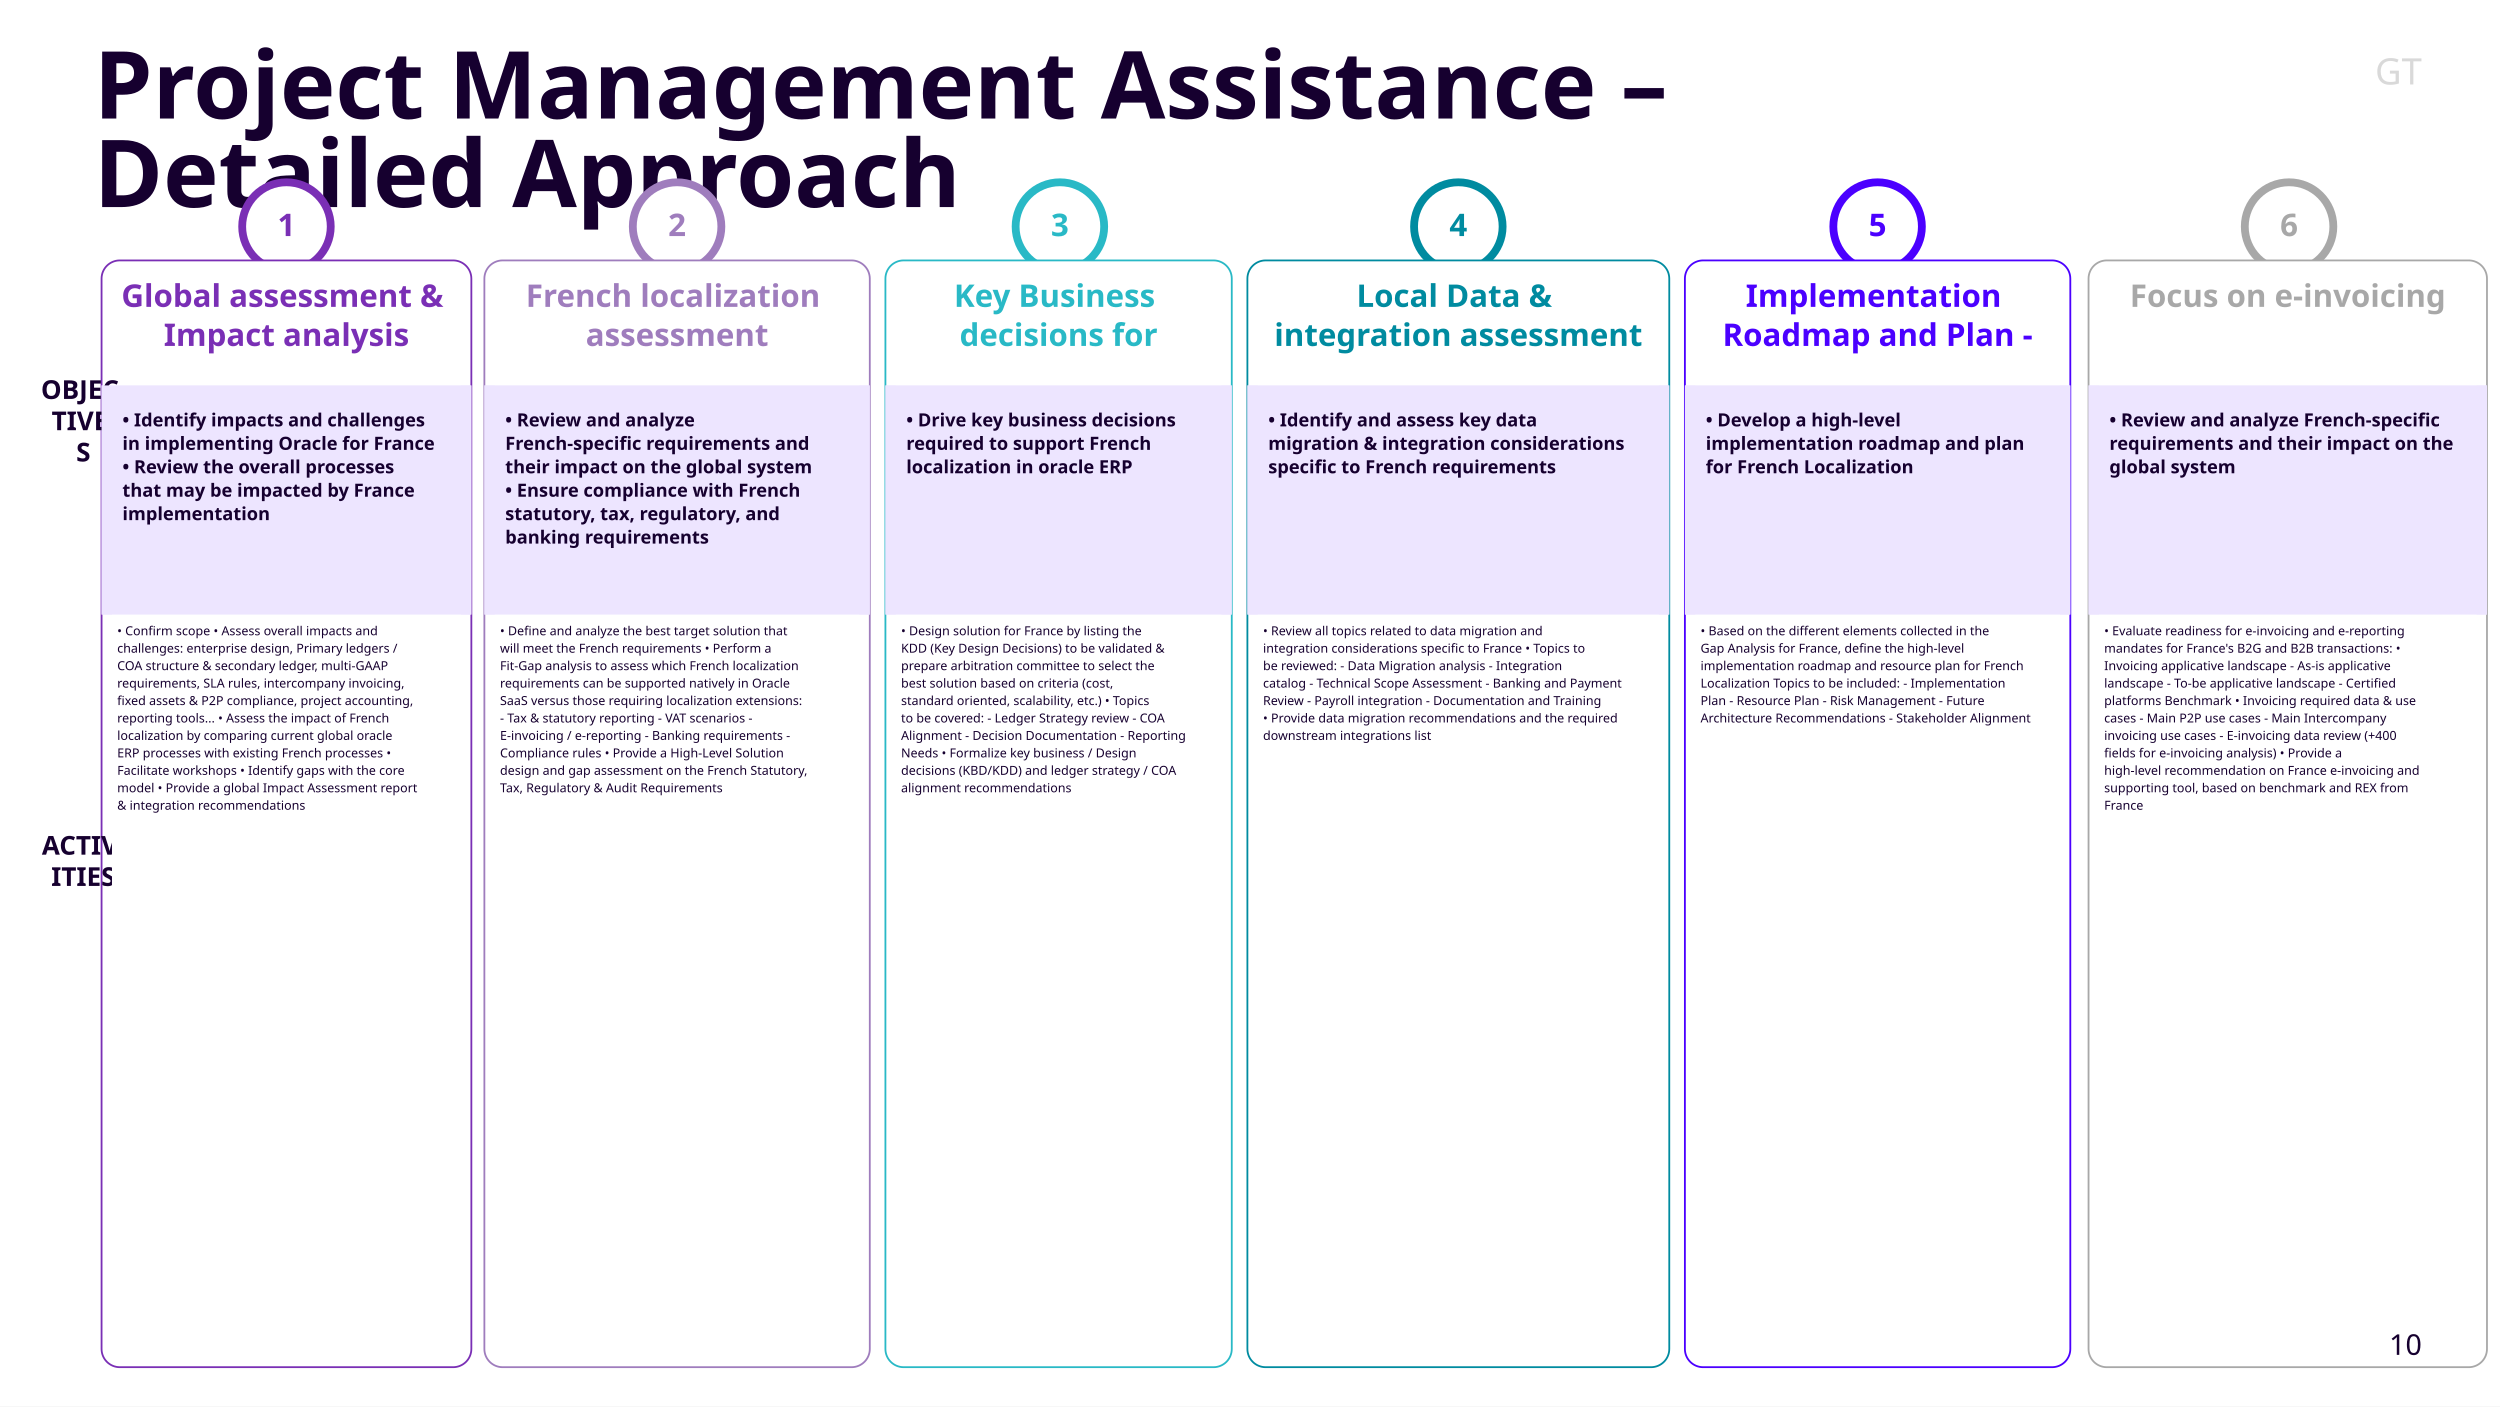
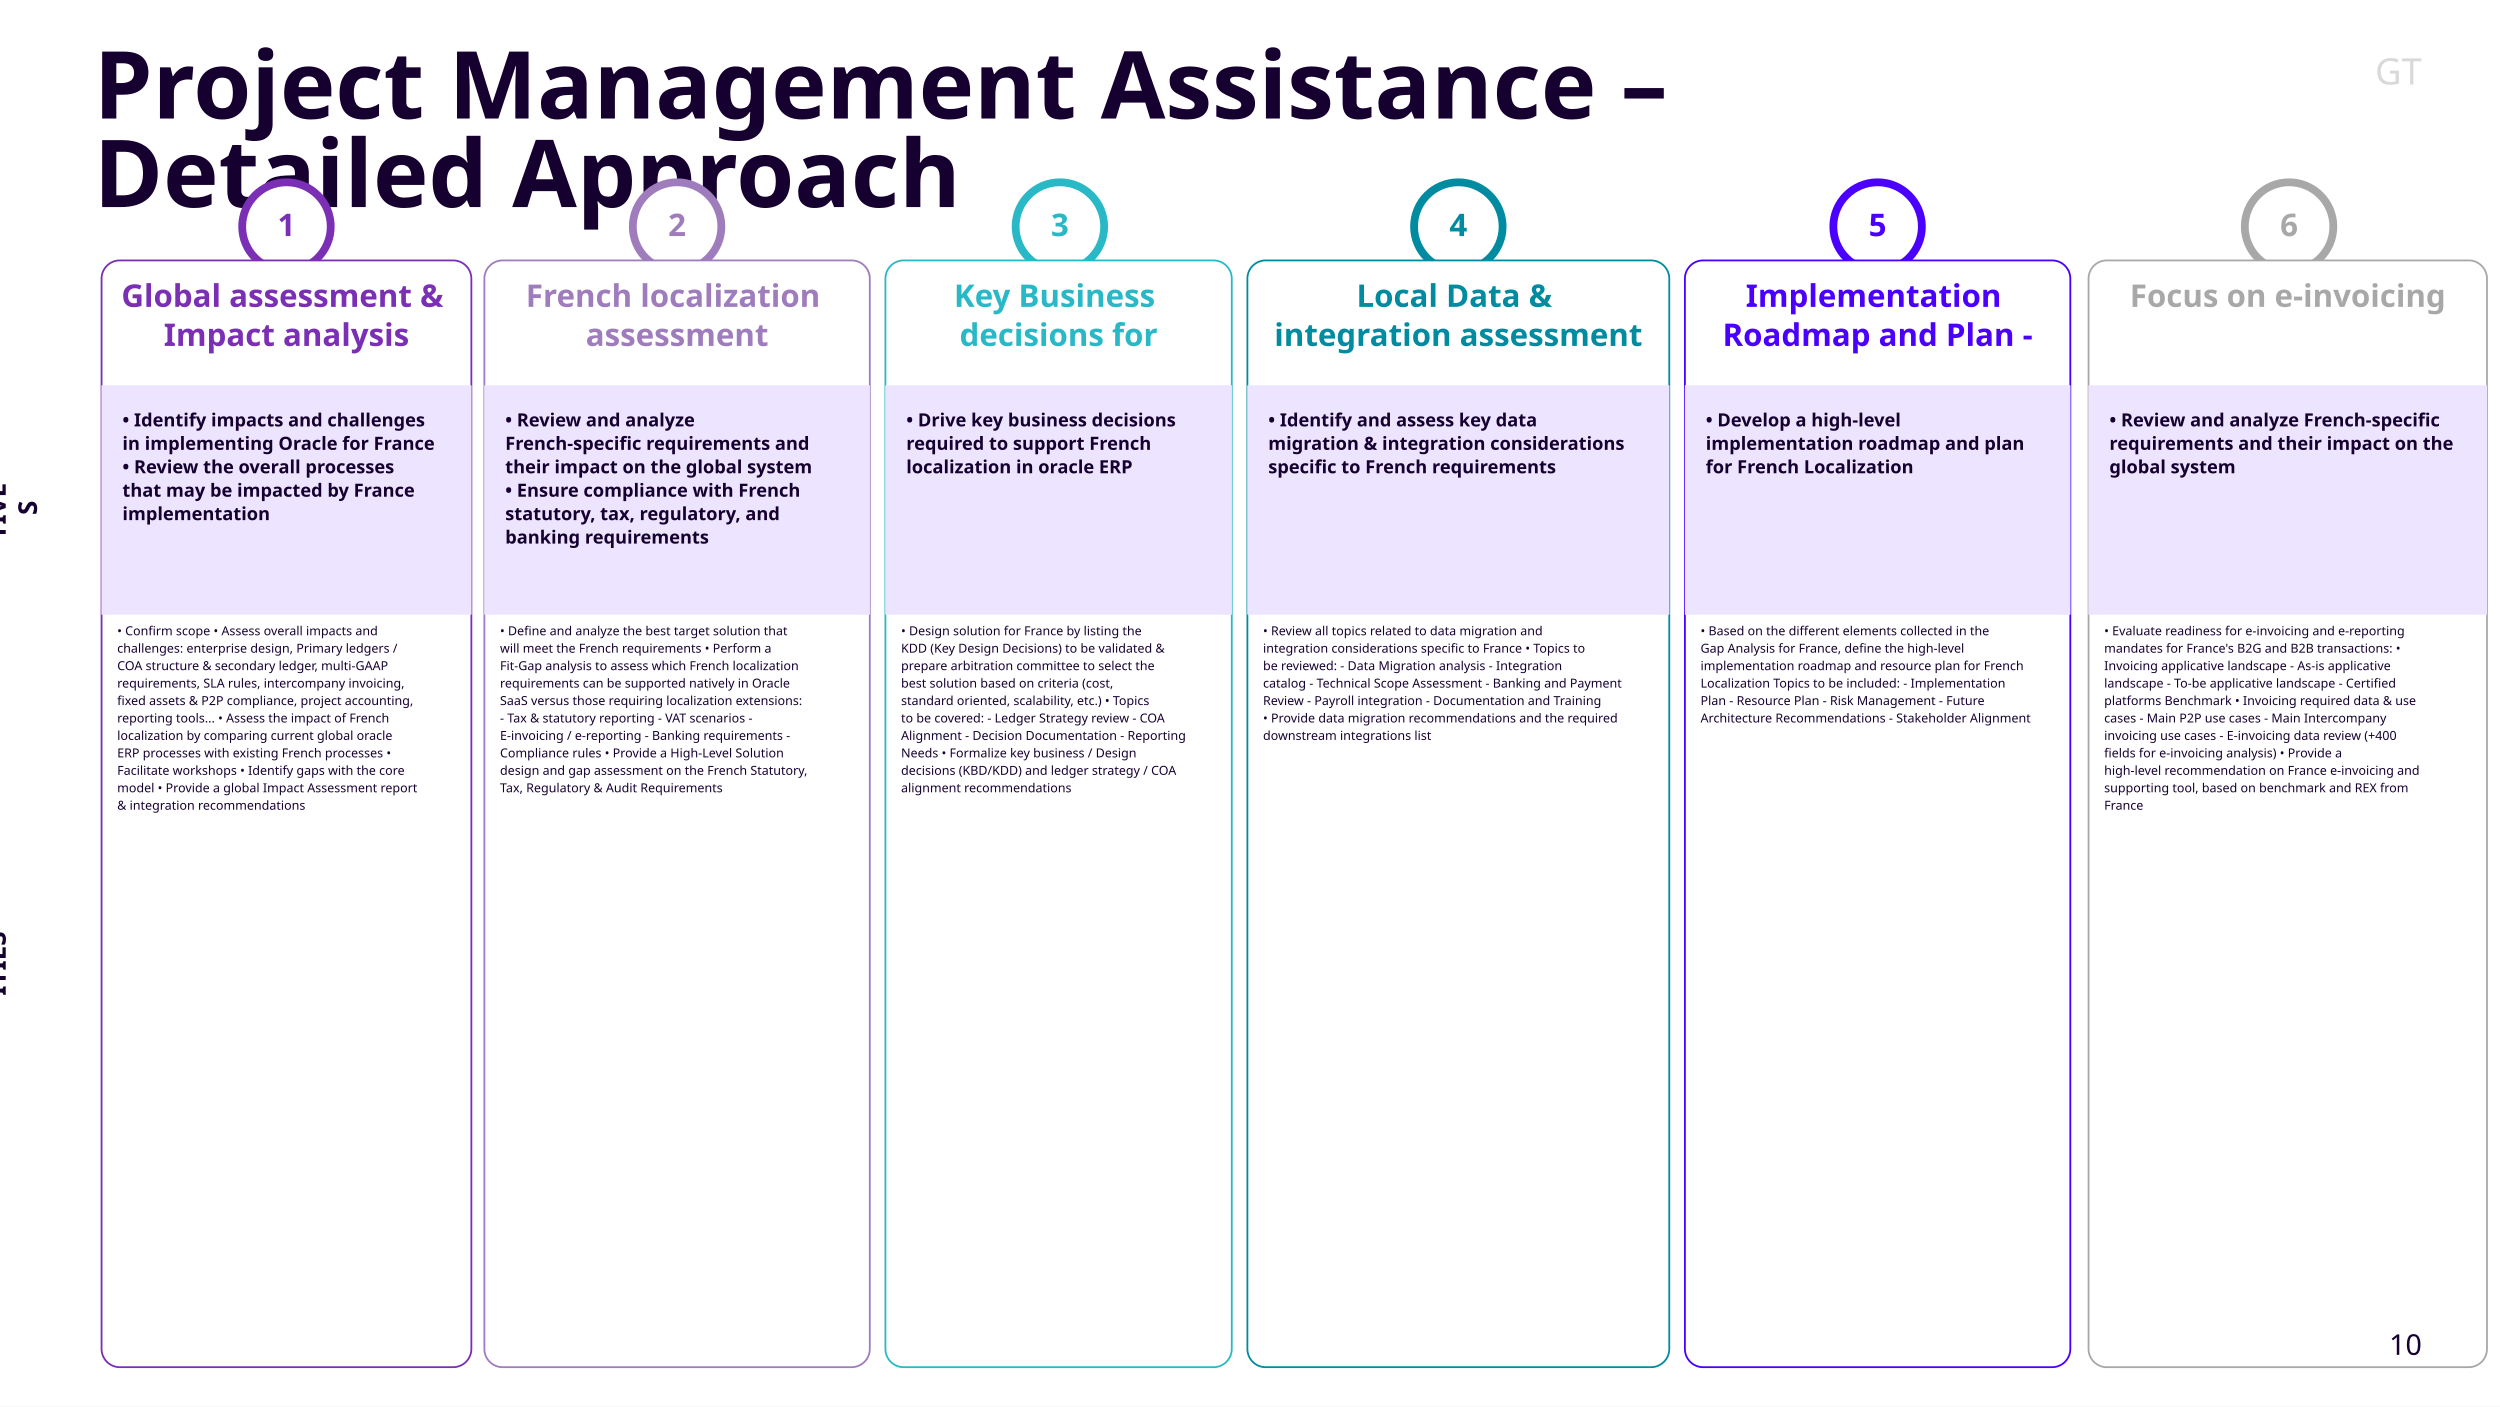
<svg xmlns="http://www.w3.org/2000/svg" width="960" height="540" viewBox="0 0 960 540" xml:lang="en-US">
  <rect width="100%" height="100%" fill="white" />
  <defs>
    <clipPath id="clip38">
      <rect x="348" y="108" width="117" height="38" />
    </clipPath>
    <clipPath id="clip39">
      <rect x="487" y="108" width="146" height="38" />
    </clipPath>
    <clipPath id="clip40">
      <rect x="655" y="108" width="132" height="38" />
    </clipPath>
  </defs>
  <rect x="0" y="0" width="960" height="540" fill="#FFFFFF" />
  <text y="45.52" text-anchor="start" style="font-family:primary, sans-serif;font-size:36px;fill:#16002F;font-weight:700">
    <tspan x="36">Project Management Assistance –</tspan>
    <tspan x="36" dy="34">Detailed Approach</tspan>
  </text>
  <text y="27" text-anchor="end" dominant-baseline="central" style="font-family:primary, sans-serif;font-size:14px;fill:#D9D9D9">
    <tspan x="930">GT</tspan>
  </text>
  <ellipse cx="110" cy="87" rx="17" ry="17" fill="#FFFFFF" stroke="#7A2FB5" stroke-width="3" />
  <text y="86" text-anchor="middle" dominant-baseline="central" style="font-family:primary, sans-serif;font-size:12px;fill:#7A2FB5;font-weight:700">
    <tspan x="110">1</tspan>
  </text>
  <rect x="39" y="100" width="142" height="425" rx="7" fill="#FFFFFF" stroke="#7A2FB5" stroke-width="0.7" />
  <text y="117.84" text-anchor="middle" style="font-family:primary, sans-serif;font-size:12px;fill:#7A2FB5;font-weight:600">
    <tspan x="110">Global assessment &amp;</tspan>
    <tspan x="110" dy="15">Impact analysis</tspan>
  </text>
  <g opacity="0.8">
    <rect x="39" y="148" width="142" height="88" fill="#EEE7FF" />
  </g>
  <text x="47" y="160.36" text-anchor="start" style="font-family:primary, sans-serif;font-size:8px;fill:#16002F">•</text>
  <text x="55.8" y="160.36" text-anchor="start" style="font-family:primary, sans-serif;font-size:8px;fill:#16002F">Identify impacts and</text>
  <text x="55.8" y="170.36" text-anchor="start" style="font-family:primary, sans-serif;font-size:8px;fill:#16002F">challenges in implementing</text>
  <text x="55.8" y="180.36" text-anchor="start" style="font-family:primary, sans-serif;font-size:8px;fill:#16002F">Oracle for France</text>
  <text x="47" y="190.36" text-anchor="start" style="font-family:primary, sans-serif;font-size:8px;fill:#16002F">•</text>
  <text x="55.8" y="190.36" text-anchor="start" style="font-family:primary, sans-serif;font-size:8px;fill:#16002F">Review processes impacted by</text>
  <text x="55.8" y="200.36" text-anchor="start" style="font-family:primary, sans-serif;font-size:8px;fill:#16002F">France implementation</text>
  <text x="47" y="210.36" text-anchor="start" style="font-family:primary, sans-serif;font-size:8px;fill:#16002F">•</text>
  <text x="55.8" y="210.36" text-anchor="start" style="font-family:primary, sans-serif;font-size:8px;fill:#16002F">Confirm scope</text>
  <text x="47" y="220.36" text-anchor="start" style="font-family:primary, sans-serif;font-size:8px;fill:#16002F">•</text>
  <text x="55.8" y="220.36" text-anchor="start" style="font-family:primary, sans-serif;font-size:8px;fill:#16002F">Assess enterprise design,</text>
  <text x="55.8" y="230.36" text-anchor="start" style="font-family:primary, sans-serif;font-size:8px;fill:#16002F">ledgers, COA, SLA,</text>
  <text x="55.8" y="240.36" text-anchor="start" style="font-family:primary, sans-serif;font-size:8px;fill:#16002F">intercompany, fixed assets</text>
  <text x="55.8" y="250.36" text-anchor="start" style="font-family:primary, sans-serif;font-size:8px;fill:#16002F">and P2P compliance</text>
  <text x="47" y="260.36" text-anchor="start" style="font-family:primary, sans-serif;font-size:8px;fill:#16002F">•</text>
  <text x="55.8" y="260.36" text-anchor="start" style="font-family:primary, sans-serif;font-size:8px;fill:#16002F">Facilitate workshops</text>
  <text x="47" y="270.36" text-anchor="start" style="font-family:primary, sans-serif;font-size:8px;fill:#16002F">•</text>
  <text x="55.8" y="270.36" text-anchor="start" style="font-family:primary, sans-serif;font-size:8px;fill:#16002F">Provide global impact</text>
  <text x="55.8" y="280.36" text-anchor="start" style="font-family:primary, sans-serif;font-size:8px;fill:#16002F">assessment report</text>
  <ellipse cx="260" cy="87" rx="17" ry="17" fill="#FFFFFF" stroke="#9F7DBD" stroke-width="3" />
  <text y="86" text-anchor="middle" dominant-baseline="central" style="font-family:primary, sans-serif;font-size:12px;fill:#9F7DBD;font-weight:700">
    <tspan x="260">2</tspan>
  </text>
  <rect x="186" y="100" width="148" height="425" rx="7" fill="#FFFFFF" stroke="#9F7DBD" stroke-width="0.7" />
  <text y="117.84" text-anchor="middle" style="font-family:primary, sans-serif;font-size:12px;fill:#9F7DBD;font-weight:600">
    <tspan x="260">French localization</tspan>
    <tspan x="260" dy="15">assessment</tspan>
  </text>
  <g opacity="0.8">
    <rect x="186" y="148" width="148" height="88" fill="#EEE7FF" />
  </g>
  <text x="194" y="160.36" text-anchor="start" style="font-family:primary, sans-serif;font-size:8px;fill:#16002F">•</text>
  <text x="202.8" y="160.36" text-anchor="start" style="font-family:primary, sans-serif;font-size:8px;fill:#16002F">Review French-specific</text>
  <text x="202.8" y="170.36" text-anchor="start" style="font-family:primary, sans-serif;font-size:8px;fill:#16002F">statutory, tax, regulatory</text>
  <text x="202.8" y="180.36" text-anchor="start" style="font-family:primary, sans-serif;font-size:8px;fill:#16002F">and banking requirements</text>
  <text x="194" y="190.36" text-anchor="start" style="font-family:primary, sans-serif;font-size:8px;fill:#16002F">•</text>
  <text x="202.8" y="190.36" text-anchor="start" style="font-family:primary, sans-serif;font-size:8px;fill:#16002F">Perform Fit-Gap analysis:</text>
  <text x="202.8" y="200.36" text-anchor="start" style="font-family:primary, sans-serif;font-size:8px;fill:#16002F">native Oracle SaaS vs</text>
  <text x="202.8" y="210.36" text-anchor="start" style="font-family:primary, sans-serif;font-size:8px;fill:#16002F">localization extensions</text>
  <text x="194" y="220.36" text-anchor="start" style="font-family:primary, sans-serif;font-size:8px;fill:#16002F">•</text>
  <text x="202.8" y="220.36" text-anchor="start" style="font-family:primary, sans-serif;font-size:8px;fill:#16002F">Tax and statutory reporting</text>
  <text x="194" y="230.36" text-anchor="start" style="font-family:primary, sans-serif;font-size:8px;fill:#16002F">•</text>
  <text x="202.8" y="230.36" text-anchor="start" style="font-family:primary, sans-serif;font-size:8px;fill:#16002F">VAT scenarios</text>
  <text x="194" y="240.36" text-anchor="start" style="font-family:primary, sans-serif;font-size:8px;fill:#16002F">•</text>
  <text x="202.8" y="240.36" text-anchor="start" style="font-family:primary, sans-serif;font-size:8px;fill:#16002F">E-invoicing / e-reporting</text>
  <text x="194" y="250.36" text-anchor="start" style="font-family:primary, sans-serif;font-size:8px;fill:#16002F">•</text>
  <text x="202.8" y="250.36" text-anchor="start" style="font-family:primary, sans-serif;font-size:8px;fill:#16002F">Provide high-level solution</text>
  <text x="202.8" y="260.36" text-anchor="start" style="font-family:primary, sans-serif;font-size:8px;fill:#16002F">design and gap assessment</text>
  <ellipse cx="407" cy="87" rx="17" ry="17" fill="#FFFFFF" stroke="#29B9C6" stroke-width="3" />
  <text y="86" text-anchor="middle" dominant-baseline="central" style="font-family:primary, sans-serif;font-size:12px;fill:#29B9C6;font-weight:700">
    <tspan x="407">3</tspan>
  </text>
  <rect x="340" y="100" width="133" height="425" rx="7" fill="#FFFFFF" stroke="#29B9C6" stroke-width="0.7" />
  <g clip-path="url(#clip38)">
    <text y="117.84" text-anchor="middle" style="font-family:primary, sans-serif;font-size:12px;fill:#29B9C6;font-weight:600">
      <tspan x="406.5">Key Business</tspan>
      <tspan x="406.5" dy="15">decisions for</tspan>
    </text>
  </g>
  <g opacity="0.8">
    <rect x="340" y="148" width="133" height="88" fill="#EEE7FF" />
  </g>
  <text x="348" y="160.36" text-anchor="start" style="font-family:primary, sans-serif;font-size:8px;fill:#16002F">•</text>
  <text x="356.8" y="160.36" text-anchor="start" style="font-family:primary, sans-serif;font-size:8px;fill:#16002F">Drive key decisions</text>
  <text x="356.8" y="170.36" text-anchor="start" style="font-family:primary, sans-serif;font-size:8px;fill:#16002F">required to support French</text>
  <text x="356.8" y="180.36" text-anchor="start" style="font-family:primary, sans-serif;font-size:8px;fill:#16002F">localization in Oracle ERP</text>
  <text x="348" y="190.36" text-anchor="start" style="font-family:primary, sans-serif;font-size:8px;fill:#16002F">•</text>
  <text x="356.8" y="190.36" text-anchor="start" style="font-family:primary, sans-serif;font-size:8px;fill:#16002F">Design solution for France</text>
  <text x="356.8" y="200.36" text-anchor="start" style="font-family:primary, sans-serif;font-size:8px;fill:#16002F">by listing KDDs</text>
  <text x="348" y="210.36" text-anchor="start" style="font-family:primary, sans-serif;font-size:8px;fill:#16002F">•</text>
  <text x="356.8" y="210.36" text-anchor="start" style="font-family:primary, sans-serif;font-size:8px;fill:#16002F">Ledger strategy review</text>
  <text x="348" y="220.36" text-anchor="start" style="font-family:primary, sans-serif;font-size:8px;fill:#16002F">•</text>
  <text x="356.8" y="220.36" text-anchor="start" style="font-family:primary, sans-serif;font-size:8px;fill:#16002F">COA alignment</text>
  <text x="348" y="230.36" text-anchor="start" style="font-family:primary, sans-serif;font-size:8px;fill:#16002F">•</text>
  <text x="356.8" y="230.36" text-anchor="start" style="font-family:primary, sans-serif;font-size:8px;fill:#16002F">Decision documentation</text>
  <text x="348" y="240.36" text-anchor="start" style="font-family:primary, sans-serif;font-size:8px;fill:#16002F">•</text>
  <text x="356.8" y="240.36" text-anchor="start" style="font-family:primary, sans-serif;font-size:8px;fill:#16002F">Reporting needs</text>
  <text x="348" y="250.36" text-anchor="start" style="font-family:primary, sans-serif;font-size:8px;fill:#16002F">•</text>
  <text x="356.8" y="250.36" text-anchor="start" style="font-family:primary, sans-serif;font-size:8px;fill:#16002F">Formalize KBD/KDD</text>
  <text x="356.8" y="260.36" text-anchor="start" style="font-family:primary, sans-serif;font-size:8px;fill:#16002F">recommendations</text>
  <ellipse cx="560" cy="87" rx="17" ry="17" fill="#FFFFFF" stroke="#008BA0" stroke-width="3" />
  <text y="86" text-anchor="middle" dominant-baseline="central" style="font-family:primary, sans-serif;font-size:12px;fill:#008BA0;font-weight:700">
    <tspan x="560">4</tspan>
  </text>
  <rect x="479" y="100" width="162" height="425" rx="7" fill="#FFFFFF" stroke="#008BA0" stroke-width="0.7" />
  <g clip-path="url(#clip39)">
    <text y="117.84" text-anchor="middle" style="font-family:primary, sans-serif;font-size:12px;fill:#008BA0;font-weight:600">
      <tspan x="560">Local Data &amp;</tspan>
      <tspan x="560" dy="15">integration assessment</tspan>
    </text>
  </g>
  <g opacity="0.8">
    <rect x="479" y="148" width="162" height="88" fill="#EEE7FF" />
  </g>
  <text x="487" y="160.36" text-anchor="start" style="font-family:primary, sans-serif;font-size:8px;fill:#16002F">•</text>
  <text x="495.8" y="160.36" text-anchor="start" style="font-family:primary, sans-serif;font-size:8px;fill:#16002F">Identify and assess key data</text>
  <text x="495.8" y="170.36" text-anchor="start" style="font-family:primary, sans-serif;font-size:8px;fill:#16002F">migration and integration</text>
  <text x="495.8" y="180.36" text-anchor="start" style="font-family:primary, sans-serif;font-size:8px;fill:#16002F">considerations</text>
  <text x="487" y="190.36" text-anchor="start" style="font-family:primary, sans-serif;font-size:8px;fill:#16002F">•</text>
  <text x="495.8" y="190.36" text-anchor="start" style="font-family:primary, sans-serif;font-size:8px;fill:#16002F">Review data migration analysis</text>
  <text x="487" y="200.36" text-anchor="start" style="font-family:primary, sans-serif;font-size:8px;fill:#16002F">•</text>
  <text x="495.8" y="200.36" text-anchor="start" style="font-family:primary, sans-serif;font-size:8px;fill:#16002F">Build integration catalog</text>
  <text x="487" y="210.36" text-anchor="start" style="font-family:primary, sans-serif;font-size:8px;fill:#16002F">•</text>
  <text x="495.8" y="210.36" text-anchor="start" style="font-family:primary, sans-serif;font-size:8px;fill:#16002F">Technical scope assessment</text>
  <text x="487" y="220.36" text-anchor="start" style="font-family:primary, sans-serif;font-size:8px;fill:#16002F">•</text>
  <text x="495.8" y="220.36" text-anchor="start" style="font-family:primary, sans-serif;font-size:8px;fill:#16002F">Banking and payment review</text>
  <text x="487" y="230.36" text-anchor="start" style="font-family:primary, sans-serif;font-size:8px;fill:#16002F">•</text>
  <text x="495.8" y="230.36" text-anchor="start" style="font-family:primary, sans-serif;font-size:8px;fill:#16002F">Payroll integration</text>
  <text x="487" y="240.36" text-anchor="start" style="font-family:primary, sans-serif;font-size:8px;fill:#16002F">•</text>
  <text x="495.8" y="240.36" text-anchor="start" style="font-family:primary, sans-serif;font-size:8px;fill:#16002F">Provide downstream integration</text>
  <text x="495.8" y="250.36" text-anchor="start" style="font-family:primary, sans-serif;font-size:8px;fill:#16002F">list</text>
  <ellipse cx="721" cy="87" rx="17" ry="17" fill="#FFFFFF" stroke="#4B00FF" stroke-width="3" />
  <text y="86" text-anchor="middle" dominant-baseline="central" style="font-family:primary, sans-serif;font-size:12px;fill:#4B00FF;font-weight:700">
    <tspan x="721">5</tspan>
  </text>
  <rect x="647" y="100" width="148" height="425" rx="7" fill="#FFFFFF" stroke="#4B00FF" stroke-width="0.7" />
  <g clip-path="url(#clip40)">
    <text y="117.84" text-anchor="middle" style="font-family:primary, sans-serif;font-size:12px;fill:#4B00FF;font-weight:600">
      <tspan x="721">Implementation</tspan>
      <tspan x="721" dy="15">Roadmap and Plan -</tspan>
    </text>
  </g>
  <g opacity="0.8">
    <rect x="647" y="148" width="148" height="88" fill="#EEE7FF" />
  </g>
  <text x="655" y="160.36" text-anchor="start" style="font-family:primary, sans-serif;font-size:8px;fill:#16002F">•</text>
  <text x="663.8" y="160.36" text-anchor="start" style="font-family:primary, sans-serif;font-size:8px;fill:#16002F">Develop high-level</text>
  <text x="663.8" y="170.36" text-anchor="start" style="font-family:primary, sans-serif;font-size:8px;fill:#16002F">implementation roadmap and</text>
  <text x="663.8" y="180.36" text-anchor="start" style="font-family:primary, sans-serif;font-size:8px;fill:#16002F">plan</text>
  <text x="655" y="190.36" text-anchor="start" style="font-family:primary, sans-serif;font-size:8px;fill:#16002F">•</text>
  <text x="663.8" y="190.36" text-anchor="start" style="font-family:primary, sans-serif;font-size:8px;fill:#16002F">Define implementation plan</text>
  <text x="663.8" y="200.36" text-anchor="start" style="font-family:primary, sans-serif;font-size:8px;fill:#16002F">and resource plan</text>
  <text x="655" y="210.36" text-anchor="start" style="font-family:primary, sans-serif;font-size:8px;fill:#16002F">•</text>
  <text x="663.8" y="210.36" text-anchor="start" style="font-family:primary, sans-serif;font-size:8px;fill:#16002F">Risk management</text>
  <text x="655" y="220.36" text-anchor="start" style="font-family:primary, sans-serif;font-size:8px;fill:#16002F">•</text>
  <text x="663.8" y="220.36" text-anchor="start" style="font-family:primary, sans-serif;font-size:8px;fill:#16002F">Future architecture</text>
  <text x="663.8" y="230.36" text-anchor="start" style="font-family:primary, sans-serif;font-size:8px;fill:#16002F">recommendations</text>
  <text x="655" y="240.36" text-anchor="start" style="font-family:primary, sans-serif;font-size:8px;fill:#16002F">•</text>
  <text x="663.8" y="240.36" text-anchor="start" style="font-family:primary, sans-serif;font-size:8px;fill:#16002F">Stakeholder alignment</text>
  <ellipse cx="879" cy="87" rx="17" ry="17" fill="#FFFFFF" stroke="#A8A8A8" stroke-width="3" />
  <text y="86" text-anchor="middle" dominant-baseline="central" style="font-family:primary, sans-serif;font-size:12px;fill:#A8A8A8;font-weight:700">
    <tspan x="879">6</tspan>
  </text>
  <rect x="802" y="100" width="153" height="425" rx="7" fill="#FFFFFF" stroke="#A8A8A8" stroke-width="0.7" />
  <text y="117.84" text-anchor="middle" style="font-family:primary, sans-serif;font-size:12px;fill:#A8A8A8;font-weight:600">
    <tspan x="878.5">Focus on e-invoicing</tspan>
  </text>
  <g opacity="0.8">
    <rect x="802" y="148" width="153" height="88" fill="#EEE7FF" />
  </g>
  <text x="810" y="160.36" text-anchor="start" style="font-family:primary, sans-serif;font-size:8px;fill:#16002F">•</text>
  <text x="818.8" y="160.36" text-anchor="start" style="font-family:primary, sans-serif;font-size:8px;fill:#16002F">Review French e-invoicing and</text>
  <text x="818.8" y="170.36" text-anchor="start" style="font-family:primary, sans-serif;font-size:8px;fill:#16002F">e-reporting requirements</text>
  <text x="810" y="180.36" text-anchor="start" style="font-family:primary, sans-serif;font-size:8px;fill:#16002F">•</text>
  <text x="818.8" y="180.36" text-anchor="start" style="font-family:primary, sans-serif;font-size:8px;fill:#16002F">Assess B2G and B2B readiness</text>
  <text x="810" y="190.36" text-anchor="start" style="font-family:primary, sans-serif;font-size:8px;fill:#16002F">•</text>
  <text x="818.8" y="190.36" text-anchor="start" style="font-family:primary, sans-serif;font-size:8px;fill:#16002F">Applicative landscape: as-is</text>
  <text x="818.8" y="200.36" text-anchor="start" style="font-family:primary, sans-serif;font-size:8px;fill:#16002F">and to-be</text>
  <text x="810" y="210.36" text-anchor="start" style="font-family:primary, sans-serif;font-size:8px;fill:#16002F">•</text>
  <text x="818.8" y="210.36" text-anchor="start" style="font-family:primary, sans-serif;font-size:8px;fill:#16002F">Certified platforms benchmark</text>
  <text x="810" y="220.36" text-anchor="start" style="font-family:primary, sans-serif;font-size:8px;fill:#16002F">•</text>
  <text x="818.8" y="220.36" text-anchor="start" style="font-family:primary, sans-serif;font-size:8px;fill:#16002F">P2P and intercompany use cases</text>
  <text x="810" y="230.36" text-anchor="start" style="font-family:primary, sans-serif;font-size:8px;fill:#16002F">•</text>
  <text x="818.8" y="230.36" text-anchor="start" style="font-family:primary, sans-serif;font-size:8px;fill:#16002F">E-invoicing data review</text>
  <text x="810" y="240.36" text-anchor="start" style="font-family:primary, sans-serif;font-size:8px;fill:#16002F">•</text>
  <text x="818.8" y="240.36" text-anchor="start" style="font-family:primary, sans-serif;font-size:8px;fill:#16002F">High-level tool recommendation</text>
-   <text y="153.2" text-anchor="middle" style="font-family:primary, sans-serif;font-size:10px;fill:#16002F;font-weight:700">
-     <tspan x="32">OBJEC</tspan>
-     <tspan x="32" dy="12">TIVE</tspan>
-     <tspan x="32" dy="12">S</tspan>
-   </text>
-   <text y="328.2" text-anchor="middle" style="font-family:primary, sans-serif;font-size:10px;fill:#16002F;font-weight:700">
-     <tspan x="32">ACTIV</tspan>
-     <tspan x="32" dy="12">ITIES</tspan>
-   </text>
+   <g transform="rotate(-90 32 195)">
+     <text y="153.2" text-anchor="middle" style="font-family:primary, sans-serif;font-size:10px;fill:#16002F;font-weight:700">
+       <tspan x="32">OBJEC</tspan>
+       <tspan x="32" dy="12">TIVE</tspan>
+       <tspan x="32" dy="12">S</tspan>
+     </text>
+   </g>
+   <g transform="rotate(-90 32 370)">
+     <text y="328.2" text-anchor="middle" style="font-family:primary, sans-serif;font-size:10px;fill:#16002F;font-weight:700">
+       <tspan x="32">ACTIV</tspan>
+       <tspan x="32" dy="12">ITIES</tspan>
+     </text>
+   </g>
  <rect x="43" y="148" width="134" height="370" fill="#FFFFFF" />
  <rect x="190" y="148" width="140" height="370" fill="#FFFFFF" />
  <rect x="344" y="148" width="125" height="370" fill="#FFFFFF" />
  <rect x="483" y="148" width="154" height="370" fill="#FFFFFF" />
  <rect x="651" y="148" width="140" height="370" fill="#FFFFFF" />
  <rect x="806" y="148" width="145" height="370" fill="#FFFFFF" />
  <rect x="39" y="148" width="142" height="88" fill="#EDE5FF" />
  <rect x="186" y="148" width="148" height="88" fill="#EDE5FF" />
  <rect x="340" y="148" width="133" height="88" fill="#EDE5FF" />
  <rect x="479" y="148" width="162" height="88" fill="#EDE5FF" />
  <rect x="647" y="148" width="148" height="88" fill="#EDE5FF" />
  <rect x="802" y="148" width="153" height="88" fill="#EDE5FF" />
  <text y="163.74" text-anchor="start" style="font-family:primary, sans-serif;font-size:7px;fill:#16002F;font-weight:700">
    <tspan x="47">• Identify impacts and challenges</tspan>
    <tspan x="47" dy="9">in implementing Oracle for France</tspan>
    <tspan x="47" dy="9">• Review the overall processes</tspan>
    <tspan x="47" dy="9">that may be impacted by France</tspan>
    <tspan x="47" dy="9">implementation</tspan>
  </text>
  <text y="243.936" text-anchor="start" style="font-family:primary, sans-serif;font-size:4.8px;fill:#16002F">
    <tspan x="45">• Confirm scope • Assess overall impacts and</tspan>
    <tspan x="45" dy="6.7">challenges: enterprise design, Primary ledgers /</tspan>
    <tspan x="45" dy="6.7">COA structure &amp; secondary ledger, multi-GAAP</tspan>
    <tspan x="45" dy="6.7">requirements, SLA rules, intercompany invoicing,</tspan>
    <tspan x="45" dy="6.7">fixed assets &amp; P2P compliance, project accounting,</tspan>
    <tspan x="45" dy="6.7">reporting tools... • Assess the impact of French</tspan>
    <tspan x="45" dy="6.7">localization by comparing current global oracle</tspan>
    <tspan x="45" dy="6.7">ERP processes with existing French processes •</tspan>
    <tspan x="45" dy="6.7">Facilitate workshops • Identify gaps with the core</tspan>
    <tspan x="45" dy="6.7">model • Provide a global Impact Assessment report</tspan>
    <tspan x="45" dy="6.7">&amp; integration recommendations</tspan>
  </text>
  <text y="163.74" text-anchor="start" style="font-family:primary, sans-serif;font-size:7px;fill:#16002F;font-weight:700">
    <tspan x="194">• Review and analyze</tspan>
    <tspan x="194" dy="9">French-specific requirements and</tspan>
    <tspan x="194" dy="9">their impact on the global system</tspan>
    <tspan x="194" dy="9">• Ensure compliance with French</tspan>
    <tspan x="194" dy="9">statutory, tax, regulatory, and</tspan>
    <tspan x="194" dy="9">banking requirements</tspan>
  </text>
  <text y="243.936" text-anchor="start" style="font-family:primary, sans-serif;font-size:4.8px;fill:#16002F">
    <tspan x="192">• Define and analyze the best target solution that</tspan>
    <tspan x="192" dy="6.7">will meet the French requirements • Perform a</tspan>
    <tspan x="192" dy="6.7">Fit-Gap analysis to assess which French localization</tspan>
    <tspan x="192" dy="6.7">requirements can be supported natively in Oracle</tspan>
    <tspan x="192" dy="6.7">SaaS versus those requiring localization extensions:</tspan>
    <tspan x="192" dy="6.7">- Tax &amp; statutory reporting - VAT scenarios -</tspan>
    <tspan x="192" dy="6.7">E-invoicing / e-reporting - Banking requirements -</tspan>
    <tspan x="192" dy="6.7">Compliance rules • Provide a High-Level Solution</tspan>
    <tspan x="192" dy="6.7">design and gap assessment on the French Statutory,</tspan>
    <tspan x="192" dy="6.7">Tax, Regulatory &amp; Audit Requirements</tspan>
  </text>
  <text y="163.74" text-anchor="start" style="font-family:primary, sans-serif;font-size:7px;fill:#16002F;font-weight:700">
    <tspan x="348">• Drive key business decisions</tspan>
    <tspan x="348" dy="9">required to support French</tspan>
    <tspan x="348" dy="9">localization in oracle ERP</tspan>
  </text>
  <text y="243.936" text-anchor="start" style="font-family:primary, sans-serif;font-size:4.8px;fill:#16002F">
    <tspan x="346">• Design solution for France by listing the</tspan>
    <tspan x="346" dy="6.7">KDD (Key Design Decisions) to be validated &amp;</tspan>
    <tspan x="346" dy="6.7">prepare arbitration committee to select the</tspan>
    <tspan x="346" dy="6.7">best solution based on criteria (cost,</tspan>
    <tspan x="346" dy="6.7">standard oriented, scalability, etc.) • Topics</tspan>
    <tspan x="346" dy="6.7">to be covered: - Ledger Strategy review - COA</tspan>
    <tspan x="346" dy="6.7">Alignment - Decision Documentation - Reporting</tspan>
    <tspan x="346" dy="6.7">Needs • Formalize key business / Design</tspan>
    <tspan x="346" dy="6.7">decisions (KBD/KDD) and ledger strategy / COA</tspan>
    <tspan x="346" dy="6.7">alignment recommendations</tspan>
  </text>
  <text y="163.74" text-anchor="start" style="font-family:primary, sans-serif;font-size:7px;fill:#16002F;font-weight:700">
    <tspan x="487">• Identify and assess key data</tspan>
    <tspan x="487" dy="9">migration &amp; integration considerations</tspan>
    <tspan x="487" dy="9">specific to French requirements</tspan>
  </text>
  <text y="243.936" text-anchor="start" style="font-family:primary, sans-serif;font-size:4.8px;fill:#16002F">
    <tspan x="485">• Review all topics related to data migration and</tspan>
    <tspan x="485" dy="6.7">integration considerations specific to France • Topics to</tspan>
    <tspan x="485" dy="6.7">be reviewed: - Data Migration analysis - Integration</tspan>
    <tspan x="485" dy="6.7">catalog - Technical Scope Assessment - Banking and Payment</tspan>
    <tspan x="485" dy="6.7">Review - Payroll integration - Documentation and Training</tspan>
    <tspan x="485" dy="6.7">• Provide data migration recommendations and the required</tspan>
    <tspan x="485" dy="6.7">downstream integrations list</tspan>
  </text>
  <text y="163.74" text-anchor="start" style="font-family:primary, sans-serif;font-size:7px;fill:#16002F;font-weight:700">
    <tspan x="655">• Develop a high-level</tspan>
    <tspan x="655" dy="9">implementation roadmap and plan</tspan>
    <tspan x="655" dy="9">for French Localization</tspan>
  </text>
  <text y="243.936" text-anchor="start" style="font-family:primary, sans-serif;font-size:4.8px;fill:#16002F">
    <tspan x="653">• Based on the different elements collected in the</tspan>
    <tspan x="653" dy="6.7">Gap Analysis for France, define the high-level</tspan>
    <tspan x="653" dy="6.7">implementation roadmap and resource plan for French</tspan>
    <tspan x="653" dy="6.7">Localization Topics to be included: - Implementation</tspan>
    <tspan x="653" dy="6.7">Plan - Resource Plan - Risk Management - Future</tspan>
    <tspan x="653" dy="6.7">Architecture Recommendations - Stakeholder Alignment</tspan>
  </text>
  <text y="163.74" text-anchor="start" style="font-family:primary, sans-serif;font-size:7px;fill:#16002F;font-weight:700">
    <tspan x="810">• Review and analyze French-specific</tspan>
    <tspan x="810" dy="9">requirements and their impact on the</tspan>
    <tspan x="810" dy="9">global system</tspan>
  </text>
  <text y="243.936" text-anchor="start" style="font-family:primary, sans-serif;font-size:4.8px;fill:#16002F">
    <tspan x="808">• Evaluate readiness for e-invoicing and e-reporting</tspan>
    <tspan x="808" dy="6.7">mandates for France's B2G and B2B transactions: •</tspan>
    <tspan x="808" dy="6.7">Invoicing applicative landscape - As-is applicative</tspan>
    <tspan x="808" dy="6.7">landscape - To-be applicative landscape - Certified</tspan>
    <tspan x="808" dy="6.7">platforms Benchmark • Invoicing required data &amp; use</tspan>
    <tspan x="808" dy="6.7">cases - Main P2P use cases - Main Intercompany</tspan>
    <tspan x="808" dy="6.7">invoicing use cases - E-invoicing data review (+400</tspan>
    <tspan x="808" dy="6.7">fields for e-invoicing analysis) • Provide a</tspan>
    <tspan x="808" dy="6.7">high-level recommendation on France e-invoicing and</tspan>
    <tspan x="808" dy="6.7">supporting tool, based on benchmark and REX from</tspan>
    <tspan x="808" dy="6.7">France</tspan>
  </text>
  <text y="516" text-anchor="end" dominant-baseline="central" style="font-family:primary, sans-serif;font-size:11px;fill:#16002F">
    <tspan x="930">10</tspan>
  </text>
</svg>
